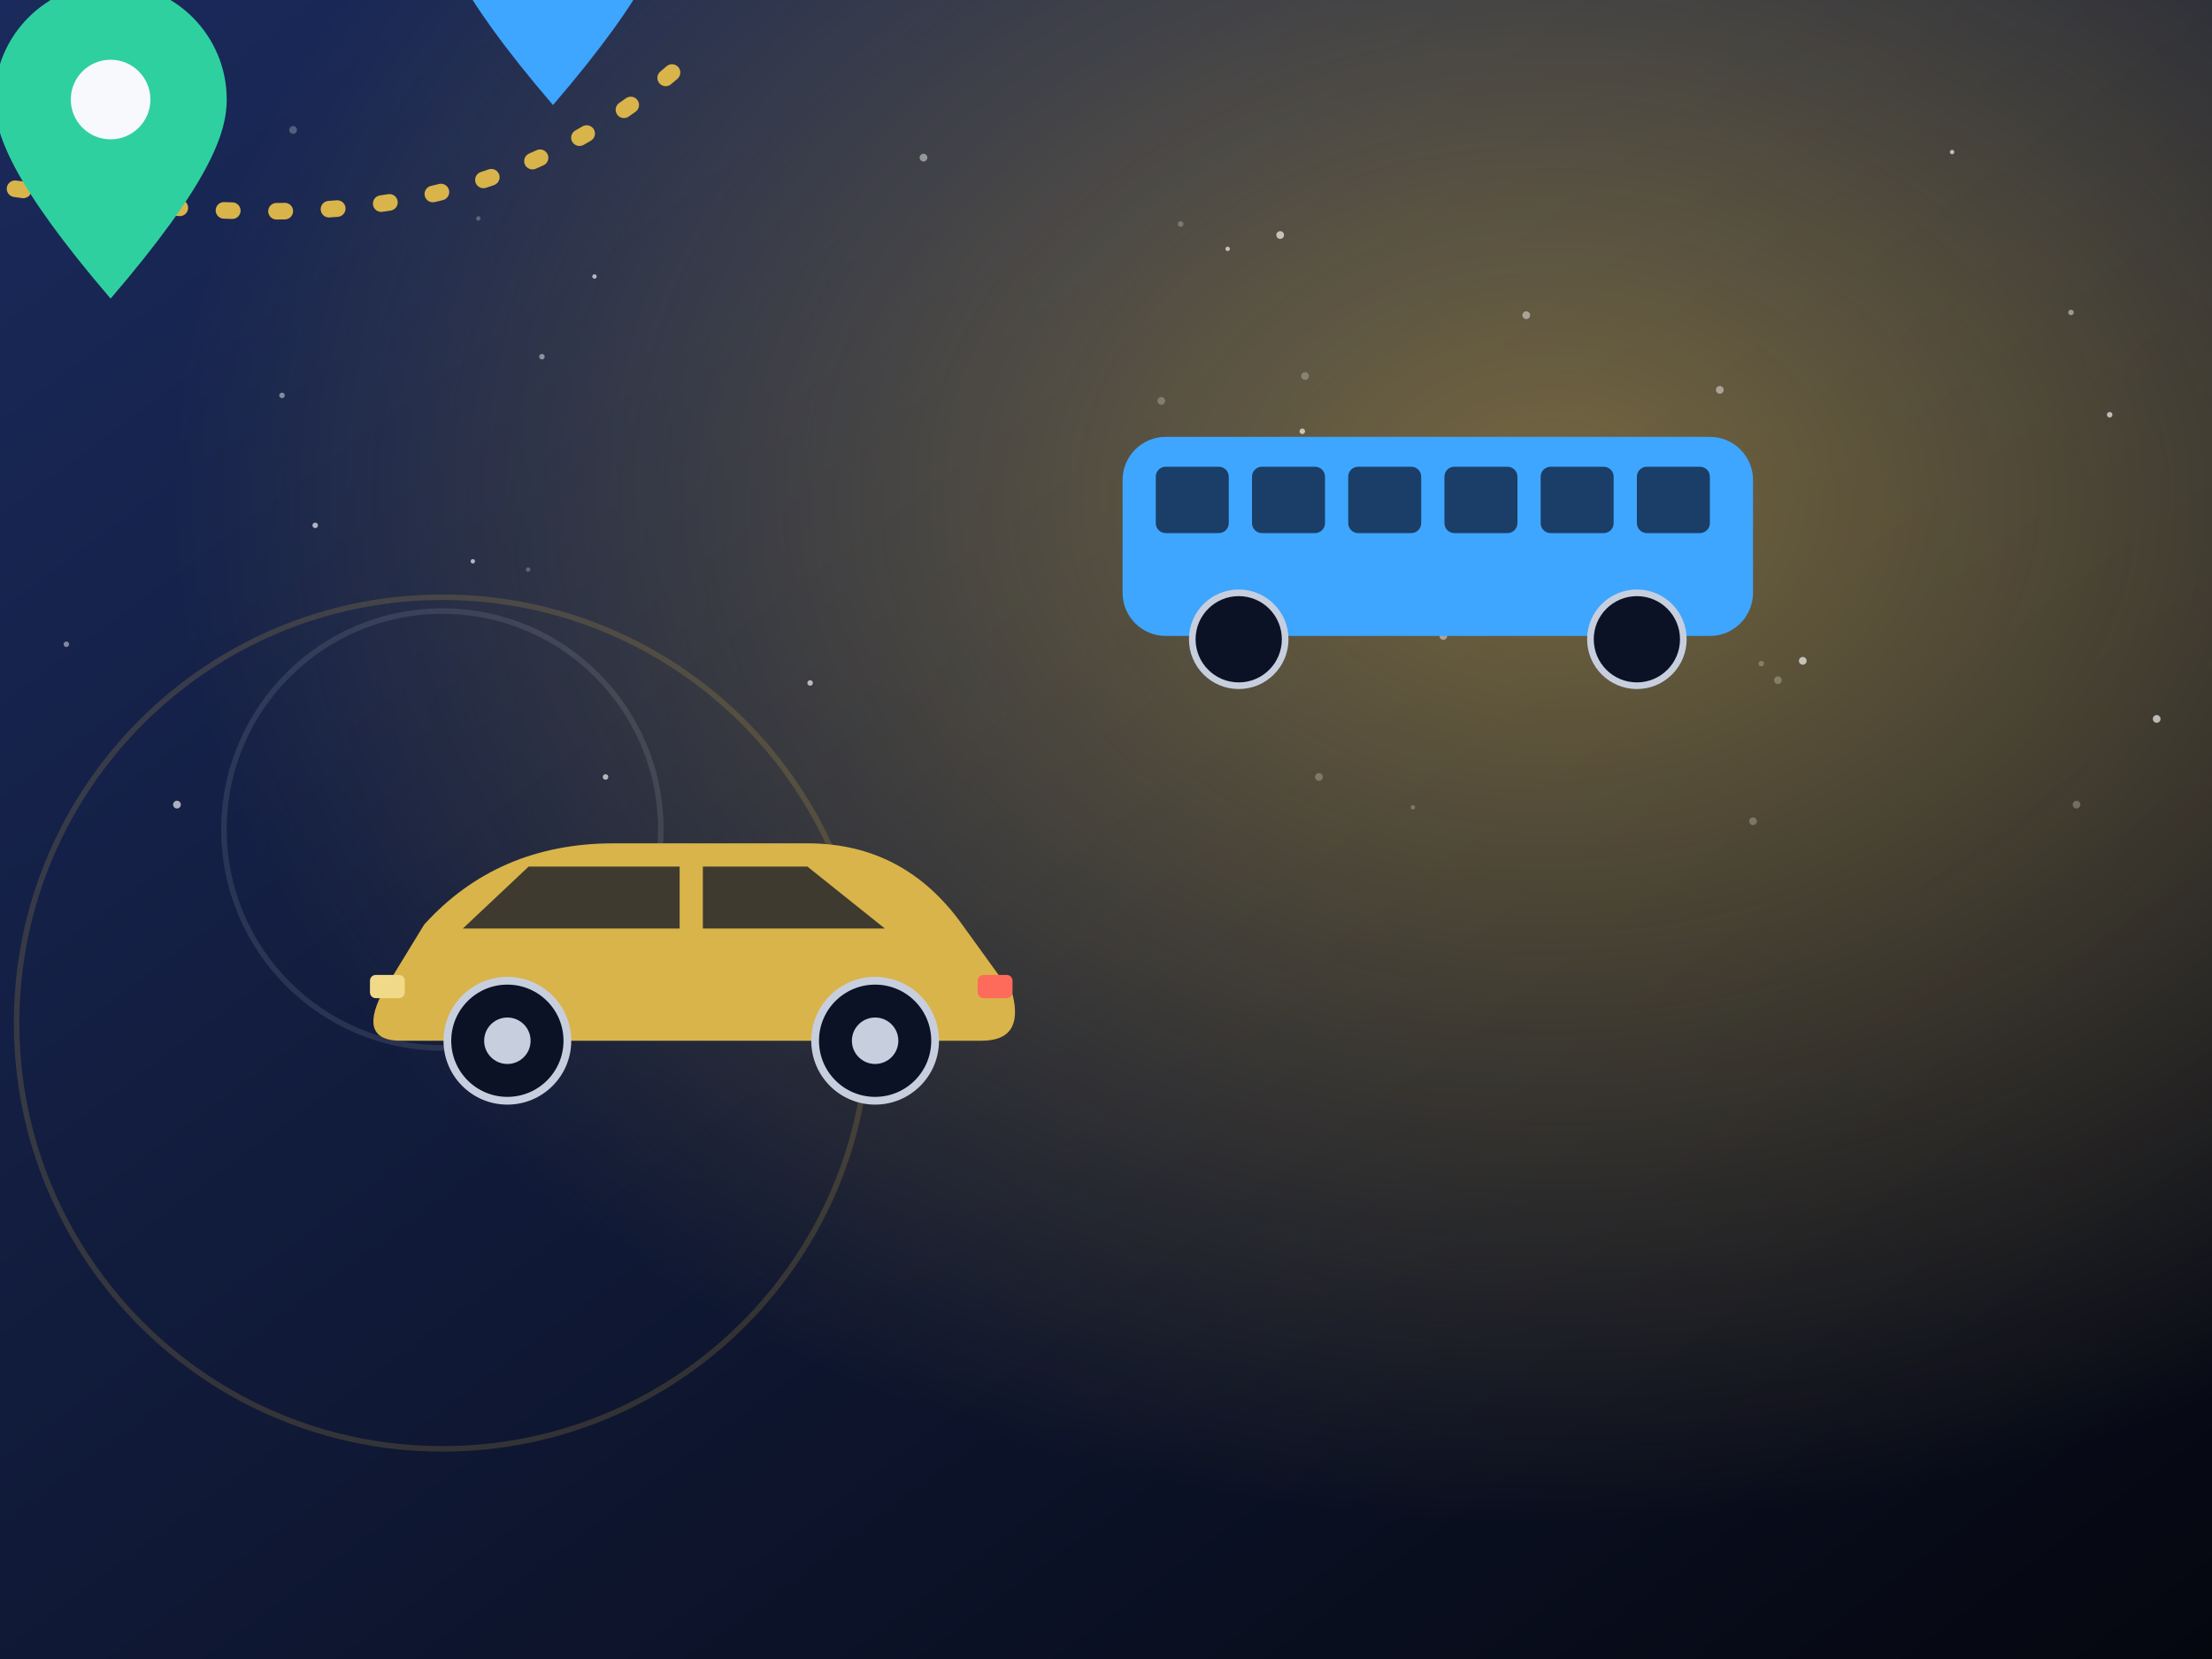
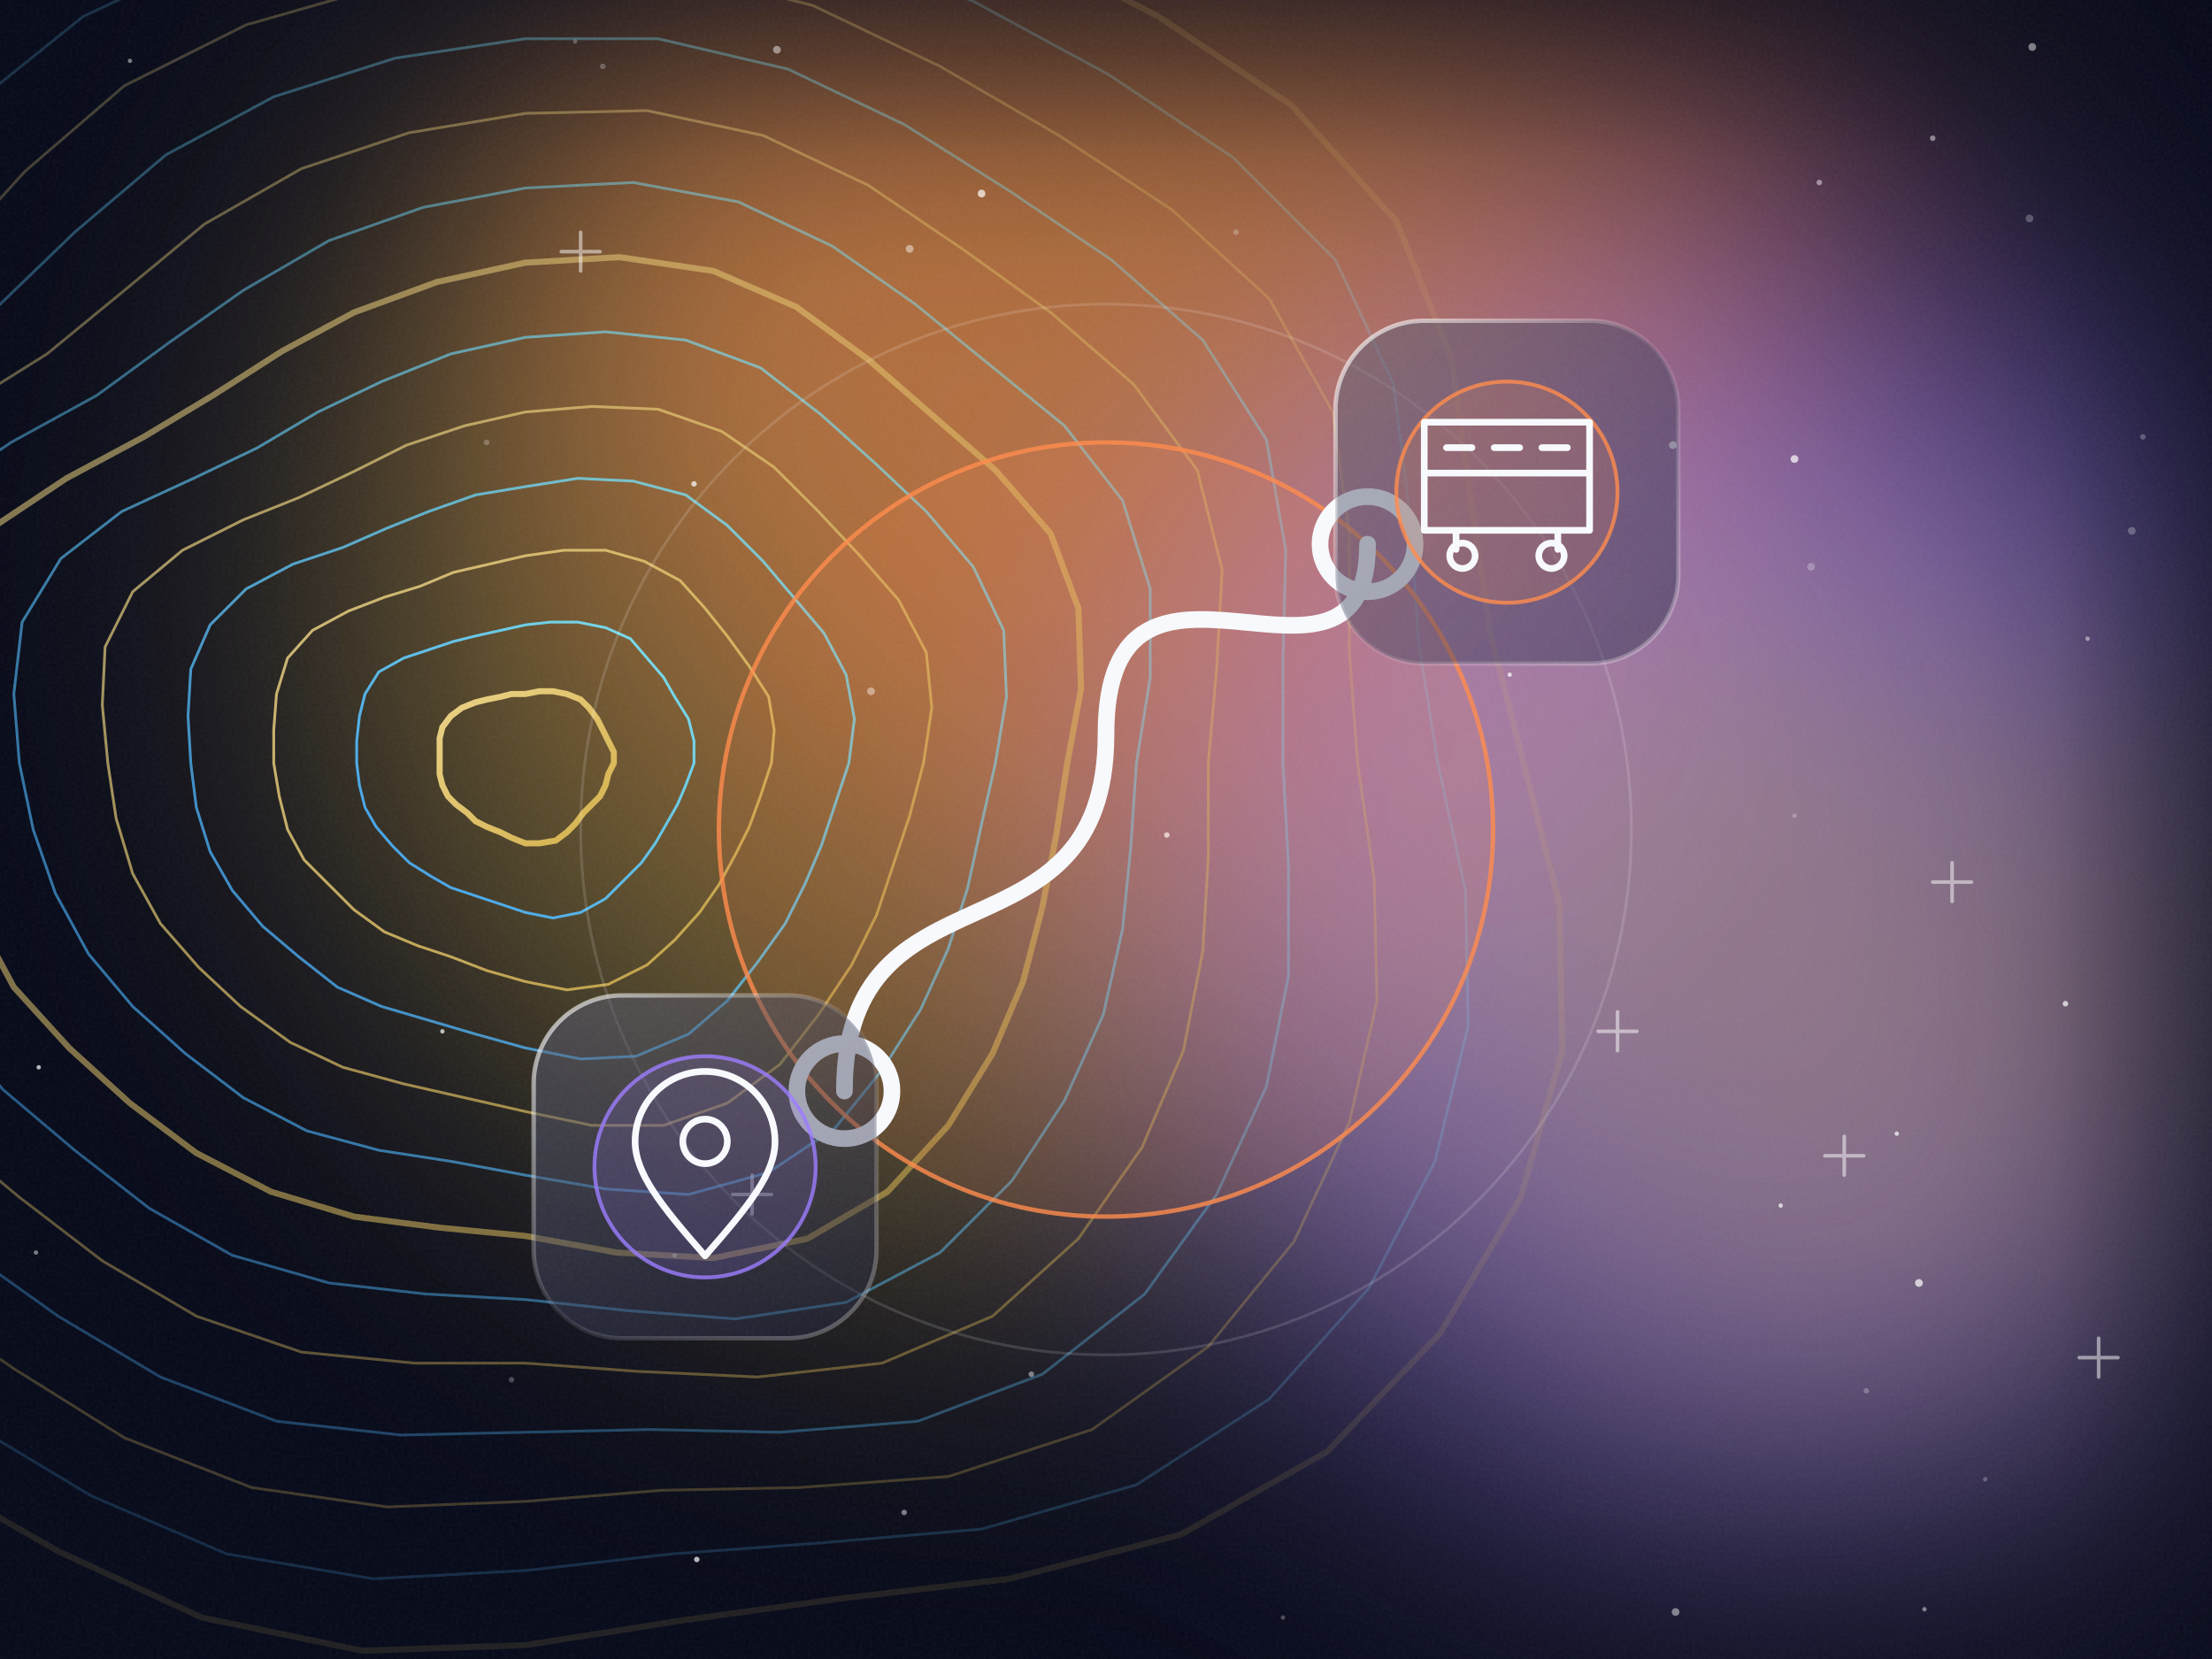
<svg xmlns="http://www.w3.org/2000/svg" viewBox="0 0 800 600" preserveAspectRatio="xMidYMid slice">
  <defs>
-     <linearGradient id="b" x1="0" y1="0" x2="1" y2="1">
-       <stop offset="0" stop-color="#1a2a5c" />
-       <stop offset="1" stop-color="#05070f" />
+     <linearGradient id="gs" x1="0" y1="0" x2="1" y2="1">
+       <stop offset="0" stop-color="#fff" stop-opacity=".7" />
+       <stop offset=".5" stop-color="#fff" stop-opacity=".08" />
+       <stop offset="1" stop-color="#fff" stop-opacity=".3" />
    </linearGradient>
-     <radialGradient id="l" cx="0.7" cy="0.3" r=".62">
-       <stop offset="0" stop-color="#d9b44a" stop-opacity=".5" />
+     <linearGradient id="gf" x1="0" y1="0" x2="1" y2="1">
+       <stop offset="0" stop-color="#fff" stop-opacity=".17" />
+       <stop offset="1" stop-color="#fff" stop-opacity=".03" />
+     </linearGradient>
+     <linearGradient id="st1" x1="0" y1="0" x2="1" y2="1">
+       <stop offset="0" stop-color="#f1d98a" />
+       <stop offset="1" stop-color="#d9b44a" />
+     </linearGradient>
+     <linearGradient id="st2" x1="0" y1="1" x2="1" y2="0">
+       <stop offset="0" stop-color="#3ea6ff" />
+       <stop offset="1" stop-color="#7cf0ff" />
+     </linearGradient>
+     <radialGradient id="orb">
+       <stop offset="0" stop-color="#fff6d2" />
+       <stop offset=".35" stop-color="#d9b44a" />
      <stop offset="1" stop-color="#d9b44a" stop-opacity="0" />
    </radialGradient>
+     <filter id="grain" x="0" y="0" width="100%" height="100%">
+       <feTurbulence type="fractalNoise" baseFrequency=".85" numOctaves="2" seed="4" />
+       <feColorMatrix type="matrix" values="0 0 0 0 1  0 0 0 0 1  0 0 0 0 1  0 0 0 .55 0" />
+     </filter>
+     <filter id="b60" x="-50%" y="-50%" width="200%" height="200%">
+       <feGaussianBlur stdDeviation="60" />
+     </filter>
+     <filter id="b24" x="-50%" y="-50%" width="200%" height="200%">
+       <feGaussianBlur stdDeviation="24" />
+     </filter>
  </defs>
-   <rect width="800" height="600" fill="url(#b)" />
-   <rect width="800" height="600" fill="url(#l)" />
-   <circle cx="171" cy="203" r="0.8" fill="#fff" opacity="0.65" />
-   <circle cx="749" cy="113" r="1" fill="#fff" opacity="0.45" />
-   <circle cx="652" cy="239" r="1.4" fill="#fff" opacity="0.65" />
-   <circle cx="64" cy="291" r="1.4" fill="#fff" opacity="0.65" />
-   <circle cx="552" cy="114" r="1.4" fill="#fff" opacity="0.45" />
-   <circle cx="472" cy="136" r="1.4" fill="#fff" opacity="0.25" />
-   <circle cx="106" cy="47" r="1.4" fill="#fff" opacity="0.25" />
-   <circle cx="643" cy="246" r="1.4" fill="#fff" opacity="0.25" />
-   <circle cx="751" cy="291" r="1.4" fill="#fff" opacity="0.25" />
-   <circle cx="522" cy="230" r="1.4" fill="#fff" opacity="0.45" />
-   <circle cx="706" cy="55" r="0.8" fill="#fff" opacity="0.65" />
-   <circle cx="114" cy="190" r="1" fill="#fff" opacity="0.65" />
-   <circle cx="219" cy="281" r="1" fill="#fff" opacity="0.65" />
-   <circle cx="637" cy="240" r="1" fill="#fff" opacity="0.25" />
-   <circle cx="191" cy="206" r="0.8" fill="#fff" opacity="0.25" />
-   <circle cx="622" cy="141" r="1.4" fill="#fff" opacity="0.45" />
-   <circle cx="463" cy="85" r="1.4" fill="#fff" opacity="0.65" />
-   <circle cx="471" cy="156" r="1" fill="#fff" opacity="0.65" />
-   <circle cx="780" cy="260" r="1.4" fill="#fff" opacity="0.65" />
-   <circle cx="477" cy="281" r="1.4" fill="#fff" opacity="0.25" />
-   <circle cx="420" cy="145" r="1.4" fill="#fff" opacity="0.25" />
-   <circle cx="634" cy="297" r="1.4" fill="#fff" opacity="0.25" />
-   <circle cx="566" cy="209" r="1.4" fill="#fff" opacity="0.25" />
-   <circle cx="427" cy="81" r="1" fill="#fff" opacity="0.25" />
-   <circle cx="334" cy="57" r="1.4" fill="#fff" opacity="0.45" />
-   <circle cx="763" cy="150" r="1" fill="#fff" opacity="0.65" />
-   <circle cx="196" cy="129" r="1" fill="#fff" opacity="0.45" />
-   <circle cx="215" cy="100" r="0.8" fill="#fff" opacity="0.65" />
-   <circle cx="444" cy="90" r="0.8" fill="#fff" opacity="0.65" />
-   <circle cx="511" cy="292" r="0.8" fill="#fff" opacity="0.25" />
-   <circle cx="102" cy="143" r="1" fill="#fff" opacity="0.45" />
-   <circle cx="173" cy="79" r="0.8" fill="#fff" opacity="0.25" />
-   <circle cx="24" cy="233" r="1" fill="#fff" opacity="0.45" />
-   <circle cx="293" cy="247" r="1" fill="#fff" opacity="0.65" />
-   <circle cx="160" cy="370" r="154" fill="none" opacity="0.18" stroke="#d9b44a" stroke-width="2" />
-   <circle cx="160" cy="300" r="79" fill="none" opacity="0.1" stroke="#fff" stroke-width="2" />
-   <path d="M-250 100C-100 -20 100 160 250 20" fill="none" opacity="1" stroke="#d9b44a" stroke-width="6" stroke-linecap="round" stroke-linejoin="round" stroke-dasharray="3 16" />
-   <g transform="translate(-170 70) rotate(0) scale(0.6)">
-     <path d="M0 80C-60 10 -70 -20 -70 -40A70 70 0 0 1 70 -40C70 -20 60 10 0 80Z" fill="#ff6b5a" opacity="1" />
-     <circle cx="0" cy="-40" r="24" fill="#f7f9fc" opacity="1" />
+   <rect width="800" height="600" fill="#050818" />
+   <g filter="url(#b60)">
+     <circle cx="360" cy="209" r="249" fill="#d9b44a" opacity="0.42" />
+     <circle cx="438" cy="99" r="238" fill="#ff8a4a" opacity="0.52" />
+     <circle cx="642" cy="325" r="219" fill="#9b7bff" opacity="0.62" />
+     <circle cx="660" cy="357" r="150" fill="#d9b44a" opacity=".35" />
  </g>
-   <g transform="translate(40 60) rotate(0) scale(0.6)">
-     <path d="M0 80C-60 10 -70 -20 -70 -40A70 70 0 0 1 70 -40C70 -20 60 10 0 80Z" fill="#2fd0a0" opacity="1" />
-     <circle cx="0" cy="-40" r="24" fill="#f7f9fc" opacity="1" />
+   <path d="M222 276 L220 280 L219 284 L217 288 L214 291 L211 294 L208 298 L205 301 L201 304 L195 305 L190 305 L185 303 L181 301 L176 299 L172 297 L169 294 L165 291 L162 288 L160 284 L159 280 L159 276 L159 272 L159 267 L160 263 L163 259 L167 256 L172 254 L176 253 L181 252 L185 251 L190 251 L195 250 L200 250 L205 251 L210 253 L213 256 L216 260 L218 264 L220 268 L222 272Z" fill="none" stroke="url(#st1)" stroke-width="2.2" stroke-opacity="0.95" />
+   <path d="M251 276 L248 284 L245 291 L241 298 L237 305 L232 312 L226 318 L219 325 L210 330 L200 332 L190 330 L181 327 L172 324 L163 321 L156 317 L148 312 L142 306 L136 299 L132 292 L130 284 L129 276 L129 268 L130 259 L132 251 L137 243 L146 238 L155 235 L164 232 L172 230 L181 228 L190 226 L199 225 L209 225 L219 227 L228 231 L234 238 L240 245 L244 252 L249 260 L251 268Z" fill="none" stroke="url(#st2)" stroke-width="1.0" stroke-opacity="0.88" />
+   <path d="M279 276 L275 288 L271 299 L266 309 L260 320 L253 330 L244 340 L234 349 L220 356 L205 358 L190 355 L176 351 L163 346 L151 342 L139 337 L128 329 L119 320 L110 311 L104 300 L101 288 L99 276 L99 264 L100 251 L104 238 L113 228 L126 221 L139 216 L152 212 L164 207 L177 204 L190 201 L204 199 L219 199 L233 203 L246 210 L255 220 L263 230 L271 241 L278 252 L280 264Z" fill="none" stroke="url(#st1)" stroke-width="1.0" stroke-opacity="0.81" />
+   <path d="M307 276 L302 291 L297 306 L291 320 L284 334 L274 348 L263 362 L249 374 L230 382 L210 383 L190 379 L172 374 L155 369 L138 364 L122 357 L108 346 L95 335 L84 322 L76 308 L71 292 L69 276 L68 259 L69 242 L76 226 L89 213 L106 204 L124 198 L140 191 L155 185 L172 179 L190 176 L209 173 L229 174 L248 179 L263 190 L276 203 L287 216 L298 229 L306 244 L309 260Z" fill="none" stroke="url(#st2)" stroke-width="1.0" stroke-opacity="0.74" />
+   <path d="M334 276 L329 295 L323 313 L317 331 L308 349 L296 367 L282 385 L263 399 L240 407 L214 407 L190 402 L168 397 L146 392 L124 386 L105 377 L87 364 L72 350 L58 334 L48 316 L42 296 L39 276 L37 255 L38 234 L48 214 L66 199 L88 188 L108 180 L127 171 L147 161 L168 154 L190 149 L214 147 L238 148 L261 156 L280 169 L296 185 L311 201 L325 217 L335 236 L337 256Z" fill="none" stroke="url(#st1)" stroke-width="1.0" stroke-opacity="0.67" />
+   <path d="M360 276 L355 298 L350 321 L343 343 L333 365 L319 387 L302 408 L278 424 L249 432 L219 430 L190 425 L163 420 L137 416 L111 409 L88 397 L67 381 L48 364 L32 345 L20 323 L12 300 L7 276 L5 251 L8 225 L22 202 L44 185 L70 173 L93 162 L115 149 L138 138 L163 128 L190 122 L219 120 L248 123 L275 133 L297 150 L317 168 L335 185 L352 205 L363 228 L364 252Z" fill="none" stroke="url(#st2)" stroke-width="1.0" stroke-opacity="0.60" />
+   <path d="M386 276 L382 302 L377 328 L370 355 L359 381 L343 407 L321 431 L292 448 L258 455 L223 453 L190 447 L159 444 L128 440 L98 431 L71 417 L47 399 L25 379 L5 357 L-9 331 L-18 304 L-25 276 L-28 246 L-22 217 L-3 191 L24 173 L52 158 L77 143 L102 127 L128 113 L158 102 L190 95 L224 93 L258 98 L288 111 L314 130 L337 150 L360 170 L380 193 L390 220 L391 249Z" fill="none" stroke="url(#st1)" stroke-width="2.2" stroke-opacity="0.53" />
+   <path d="M411 276 L409 306 L406 336 L399 367 L385 398 L366 427 L340 453 L306 471 L266 477 L227 474 L190 470 L154 468 L119 464 L84 454 L54 437 L27 416 L1 394 L-21 368 L-38 340 L-50 309 L-58 276 L-60 242 L-51 209 L-27 181 L4 160 L35 143 L61 124 L88 105 L119 87 L153 75 L190 68 L229 66 L267 73 L301 89 L331 110 L358 132 L385 154 L406 181 L416 213 L416 245Z" fill="none" stroke="url(#st2)" stroke-width="1.0" stroke-opacity="0.46" />
+   <path d="M437 276 L437 310 L435 344 L428 380 L413 415 L390 448 L359 476 L319 493 L274 498 L231 496 L190 493 L150 493 L109 489 L71 476 L37 456 L7 433 L-23 408 L-48 380 L-68 348 L-82 313 L-91 276 L-92 238 L-78 201 L-49 171 L-15 148 L17 128 L45 105 L74 81 L109 61 L148 48 L190 41 L234 40 L276 49 L314 67 L348 90 L380 113 L410 139 L433 170 L442 206 L440 242Z" fill="none" stroke="url(#st1)" stroke-width="1.0" stroke-opacity="0.39" />
+   <path d="M464 276 L466 313 L466 353 L458 393 L440 432 L414 468 L377 497 L332 514 L282 518 L235 517 L190 518 L145 519 L100 514 L58 498 L21 476 L-14 451 L-47 424 L-76 392 L-98 356 L-114 317 L-124 276 L-122 234 L-104 194 L-70 162 L-34 137 L-2 112 L27 84 L60 56 L99 35 L143 21 L190 14 L238 14 L285 25 L327 45 L365 69 L402 94 L435 123 L458 159 L465 199 L464 239Z" fill="none" stroke="url(#st2)" stroke-width="1.0" stroke-opacity="0.33" />
+   <path d="M491 276 L497 318 L498 362 L488 406 L468 449 L437 487 L395 517 L343 534 L289 538 L239 539 L190 543 L140 545 L91 538 L45 520 L5 495 L-34 468 L-72 439 L-105 405 L-129 365 L-147 322 L-156 276 L-151 230 L-128 188 L-90 154 L-53 125 L-21 95 L9 62 L45 31 L89 9 L138 -5 L190 -13 L243 -11 L294 2 L340 24 L383 49 L424 76 L459 108 L482 149 L488 193 L488 236Z" fill="none" stroke="url(#st1)" stroke-width="1.0" stroke-opacity="0.26" />
+   <path d="M520 276 L530 322 L531 371 L519 420 L495 466 L459 506 L411 537 L355 553 L297 558 L243 562 L190 568 L135 571 L82 562 L33 541 L-12 514 L-55 486 L-97 455 L-134 417 L-161 374 L-180 326 L-188 276 L-179 226 L-150 181 L-110 145 L-73 112 L-42 77 L-11 39 L30 6 L79 -17 L133 -32 L190 -39 L248 -36 L303 -22 L353 1 L401 27 L446 57 L483 94 L504 139 L510 187 L513 232Z" fill="none" stroke="url(#st2)" stroke-width="1.0" stroke-opacity="0.19" />
+   <path d="M551 276 L564 327 L565 380 L550 433 L521 482 L480 525 L427 555 L365 571 L305 578 L247 586 L190 595 L131 597 L73 585 L21 561 L-28 533 L-77 505 L-124 471 L-164 430 L-193 383 L-212 331 L-218 276 L-204 222 L-171 176 L-130 136 L-94 99 L-64 58 L-31 16 L14 -19 L69 -43 L128 -58 L190 -65 L252 -61 L312 -45 L367 -21 L419 6 L467 38 L505 80 L525 130 L532 181 L539 229Z" fill="none" stroke="url(#st1)" stroke-width="2.2" stroke-opacity="0.12" />
+   <circle cx="422" cy="302" r="1" fill="#fff" opacity="0.7" />
+   <circle cx="644" cy="436" r="0.8" fill="#fff" opacity="0.7" />
+   <circle cx="771" cy="192" r="1.4" fill="#fff" opacity="0.25" />
+   <circle cx="694" cy="464" r="1.4" fill="#fff" opacity="0.7" />
+   <circle cx="686" cy="410" r="0.8" fill="#fff" opacity="0.7" />
+   <circle cx="176" cy="160" r="1" fill="#fff" opacity="0.25" />
+   <circle cx="675" cy="503" r="1" fill="#fff" opacity="0.25" />
+   <circle cx="373" cy="497" r="1" fill="#fff" opacity="0.45" />
+   <circle cx="327" cy="547" r="1" fill="#fff" opacity="0.45" />
+   <circle cx="606" cy="583" r="1.4" fill="#fff" opacity="0.45" />
+   <circle cx="218" cy="24" r="1" fill="#fff" opacity="0.25" />
+   <circle cx="718" cy="535" r="0.8" fill="#fff" opacity="0.25" />
+   <circle cx="315" cy="250" r="1.4" fill="#fff" opacity="0.45" />
+   <circle cx="185" cy="499" r="1" fill="#fff" opacity="0.25" />
+   <circle cx="658" cy="66" r="1" fill="#fff" opacity="0.45" />
+   <circle cx="464" cy="585" r="0.8" fill="#fff" opacity="0.25" />
+   <circle cx="355" cy="70" r="1.4" fill="#fff" opacity="0.7" />
+   <circle cx="447" cy="84" r="1" fill="#fff" opacity="0.25" />
+   <circle cx="252" cy="564" r="1" fill="#fff" opacity="0.7" />
+   <circle cx="696" cy="582" r="0.8" fill="#fff" opacity="0.45" />
+   <circle cx="775" cy="158" r="1" fill="#fff" opacity="0.25" />
+   <circle cx="546" cy="244" r="0.8" fill="#fff" opacity="0.7" />
+   <circle cx="160" cy="373" r="0.8" fill="#fff" opacity="0.7" />
+   <circle cx="734" cy="79" r="1.4" fill="#fff" opacity="0.25" />
+   <circle cx="251" cy="175" r="1" fill="#fff" opacity="0.7" />
+   <circle cx="47" cy="22" r="0.8" fill="#fff" opacity="0.45" />
+   <circle cx="208" cy="15" r="0.8" fill="#fff" opacity="0.25" />
+   <circle cx="13" cy="453" r="0.8" fill="#fff" opacity="0.45" />
+   <circle cx="244" cy="454" r="0.8" fill="#fff" opacity="0.45" />
+   <circle cx="655" cy="205" r="1.4" fill="#fff" opacity="0.25" />
+   <circle cx="699" cy="50" r="1" fill="#fff" opacity="0.45" />
+   <circle cx="755" cy="231" r="0.8" fill="#fff" opacity="0.45" />
+   <circle cx="649" cy="295" r="0.8" fill="#fff" opacity="0.25" />
+   <circle cx="649" cy="166" r="1.4" fill="#fff" opacity="0.7" />
+   <circle cx="605" cy="161" r="1.4" fill="#fff" opacity="0.7" />
+   <circle cx="747" cy="363" r="1" fill="#fff" opacity="0.7" />
+   <circle cx="735" cy="17" r="1.4" fill="#fff" opacity="0.45" />
+   <circle cx="14" cy="386" r="0.8" fill="#fff" opacity="0.7" />
+   <circle cx="329" cy="90" r="1.4" fill="#fff" opacity="0.45" />
+   <circle cx="281" cy="18" r="1.4" fill="#fff" opacity="0.45" />
+   <path d="M210 84V98M203 91H217" stroke="#fff" stroke-opacity=".5" stroke-width="1.3" stroke-linecap="round" />
+   <path d="M272 425V439M265 432H279" stroke="#fff" stroke-opacity=".5" stroke-width="1.3" stroke-linecap="round" />
+   <path d="M585 366V380M578 373H592" stroke="#fff" stroke-opacity=".5" stroke-width="1.3" stroke-linecap="round" />
+   <path d="M759 484V498M752 491H766" stroke="#fff" stroke-opacity=".5" stroke-width="1.3" stroke-linecap="round" />
+   <path d="M706 312V326M699 319H713" stroke="#fff" stroke-opacity=".5" stroke-width="1.3" stroke-linecap="round" />
+   <path d="M667 411V425M660 418H674" stroke="#fff" stroke-opacity=".5" stroke-width="1.3" stroke-linecap="round" />
+   <circle cx="400" cy="300" r="190" fill="none" stroke="#fff" stroke-opacity=".14" />
+   <circle cx="400" cy="300" r="140" fill="#ff8a4a" opacity=".12" />
+   <circle cx="400" cy="300" r="140" fill="none" stroke="#ff8a4a" stroke-opacity=".8" stroke-width="1.6" />
+   <g transform="translate(400 300) scale(4.3)" fill="none" stroke="#f7f9fc" stroke-width="1.4" stroke-linecap="round" stroke-linejoin="round">
+     <path d="M-22 22C-22 2 0 12 0 -8S22 -8 22 -24" />
+     <circle cx="-22" cy="22" r="4" />
+     <circle cx="22" cy="-24" r="4" />
  </g>
-   <g transform="translate(200 -10) rotate(0) scale(0.6)">
-     <path d="M0 80C-60 10 -70 -20 -70 -40A70 70 0 0 1 70 -40C70 -20 60 10 0 80Z" fill="#3ea6ff" opacity="1" />
-     <circle cx="0" cy="-40" r="24" fill="#f7f9fc" opacity="1" />
+   <rect x="483" y="116" width="124" height="124" rx="32" fill="#0a1030" opacity=".4" />
+   <rect x="483" y="116" width="124" height="124" rx="32" fill="url(#gf)" stroke="url(#gs)" stroke-width="1.6" />
+   <circle cx="545" cy="178" r="40" fill="#ff8a4a" opacity=".16" />
+   <circle cx="545" cy="178" r="40" fill="none" stroke="#ff8a4a" stroke-opacity=".8" stroke-width="1.4" />
+   <g transform="translate(545 178) scale(1.15)" fill="none" stroke="#f7f9fc" stroke-width="2.1" stroke-linecap="round" stroke-linejoin="round">
+     <path d="M-26 -22h52v34h-52z M-26 -6h52 M-19 -14h8 M-4 -14h8 M11 -14h8 M-16 12v6 M16 12v6" />
+     <circle cx="-14" cy="20" r="4" />
+     <circle cx="14" cy="20" r="4" />
  </g>
-   <g transform="translate(250 340) rotate(0) scale(0.7)">
-     <path d="M-160 28L-138 -8Q-100 -50 -40 -50H60Q110 -50 140 -8L166 28Q172 52 150 52H-150Q-172 52 -160 28Z" fill="#d9b44a" opacity="1" />
-     <polygon points="-118,-6 -84,-38 -6,-38 -6,-6" fill="#0b1226" opacity="0.75" />
-     <polygon points="6,-6 6,-38 60,-38 100,-6" fill="#0b1226" opacity="0.75" />
-     <circle cx="-95" cy="52" r="31" fill="#0b1226" opacity="1" stroke="#c7cfdf" stroke-width="4" />
-     <circle cx="95" cy="52" r="31" fill="#0b1226" opacity="1" stroke="#c7cfdf" stroke-width="4" />
-     <circle cx="-95" cy="52" r="12" fill="#c7cfdf" opacity="1" />
-     <circle cx="95" cy="52" r="12" fill="#c7cfdf" opacity="1" />
-     <rect x="-166" y="18" width="18" height="12" rx="3" fill="#f1d98a" opacity="1" />
-     <rect x="148" y="18" width="18" height="12" rx="3" fill="#ff6b5a" opacity="1" />
+   <rect x="193" y="360" width="124" height="124" rx="32" fill="#0a1030" opacity=".4" />
+   <rect x="193" y="360" width="124" height="124" rx="32" fill="url(#gf)" stroke="url(#gs)" stroke-width="1.6" />
+   <circle cx="255" cy="422" r="40" fill="#9b7bff" opacity=".16" />
+   <circle cx="255" cy="422" r="40" fill="none" stroke="#9b7bff" stroke-opacity=".8" stroke-width="1.4" />
+   <g transform="translate(255 422) scale(1.15)" fill="none" stroke="#f7f9fc" stroke-width="2.1" stroke-linecap="round" stroke-linejoin="round">
+     <path d="M0 28C-14 12-22 2-22 -8a22 22 0 0 1 44 0C22 2 14 12 0 28z" />
+     <circle cx="0" cy="-8" r="7" />
  </g>
-   <g transform="translate(520 200) rotate(0) scale(0.6)">
-     <rect x="-190" y="-70" width="380" height="120" rx="26" fill="#3ea6ff" opacity="1" />
-     <rect x="-170" y="-52" width="44" height="40" rx="6" fill="#0b1226" opacity="0.7" />
-     <rect x="-112" y="-52" width="44" height="40" rx="6" fill="#0b1226" opacity="0.7" />
-     <rect x="-54" y="-52" width="44" height="40" rx="6" fill="#0b1226" opacity="0.7" />
-     <rect x="4" y="-52" width="44" height="40" rx="6" fill="#0b1226" opacity="0.7" />
-     <rect x="62" y="-52" width="44" height="40" rx="6" fill="#0b1226" opacity="0.7" />
-     <rect x="120" y="-52" width="44" height="40" rx="6" fill="#0b1226" opacity="0.7" />
-     <circle cx="-120" cy="52" r="28" fill="#0b1226" opacity="1" stroke="#c7cfdf" stroke-width="4" />
-     <circle cx="120" cy="52" r="28" fill="#0b1226" opacity="1" stroke="#c7cfdf" stroke-width="4" />
-   </g>
+   <rect width="800" height="600" filter="url(#grain)" opacity="0.08" />
</svg>
